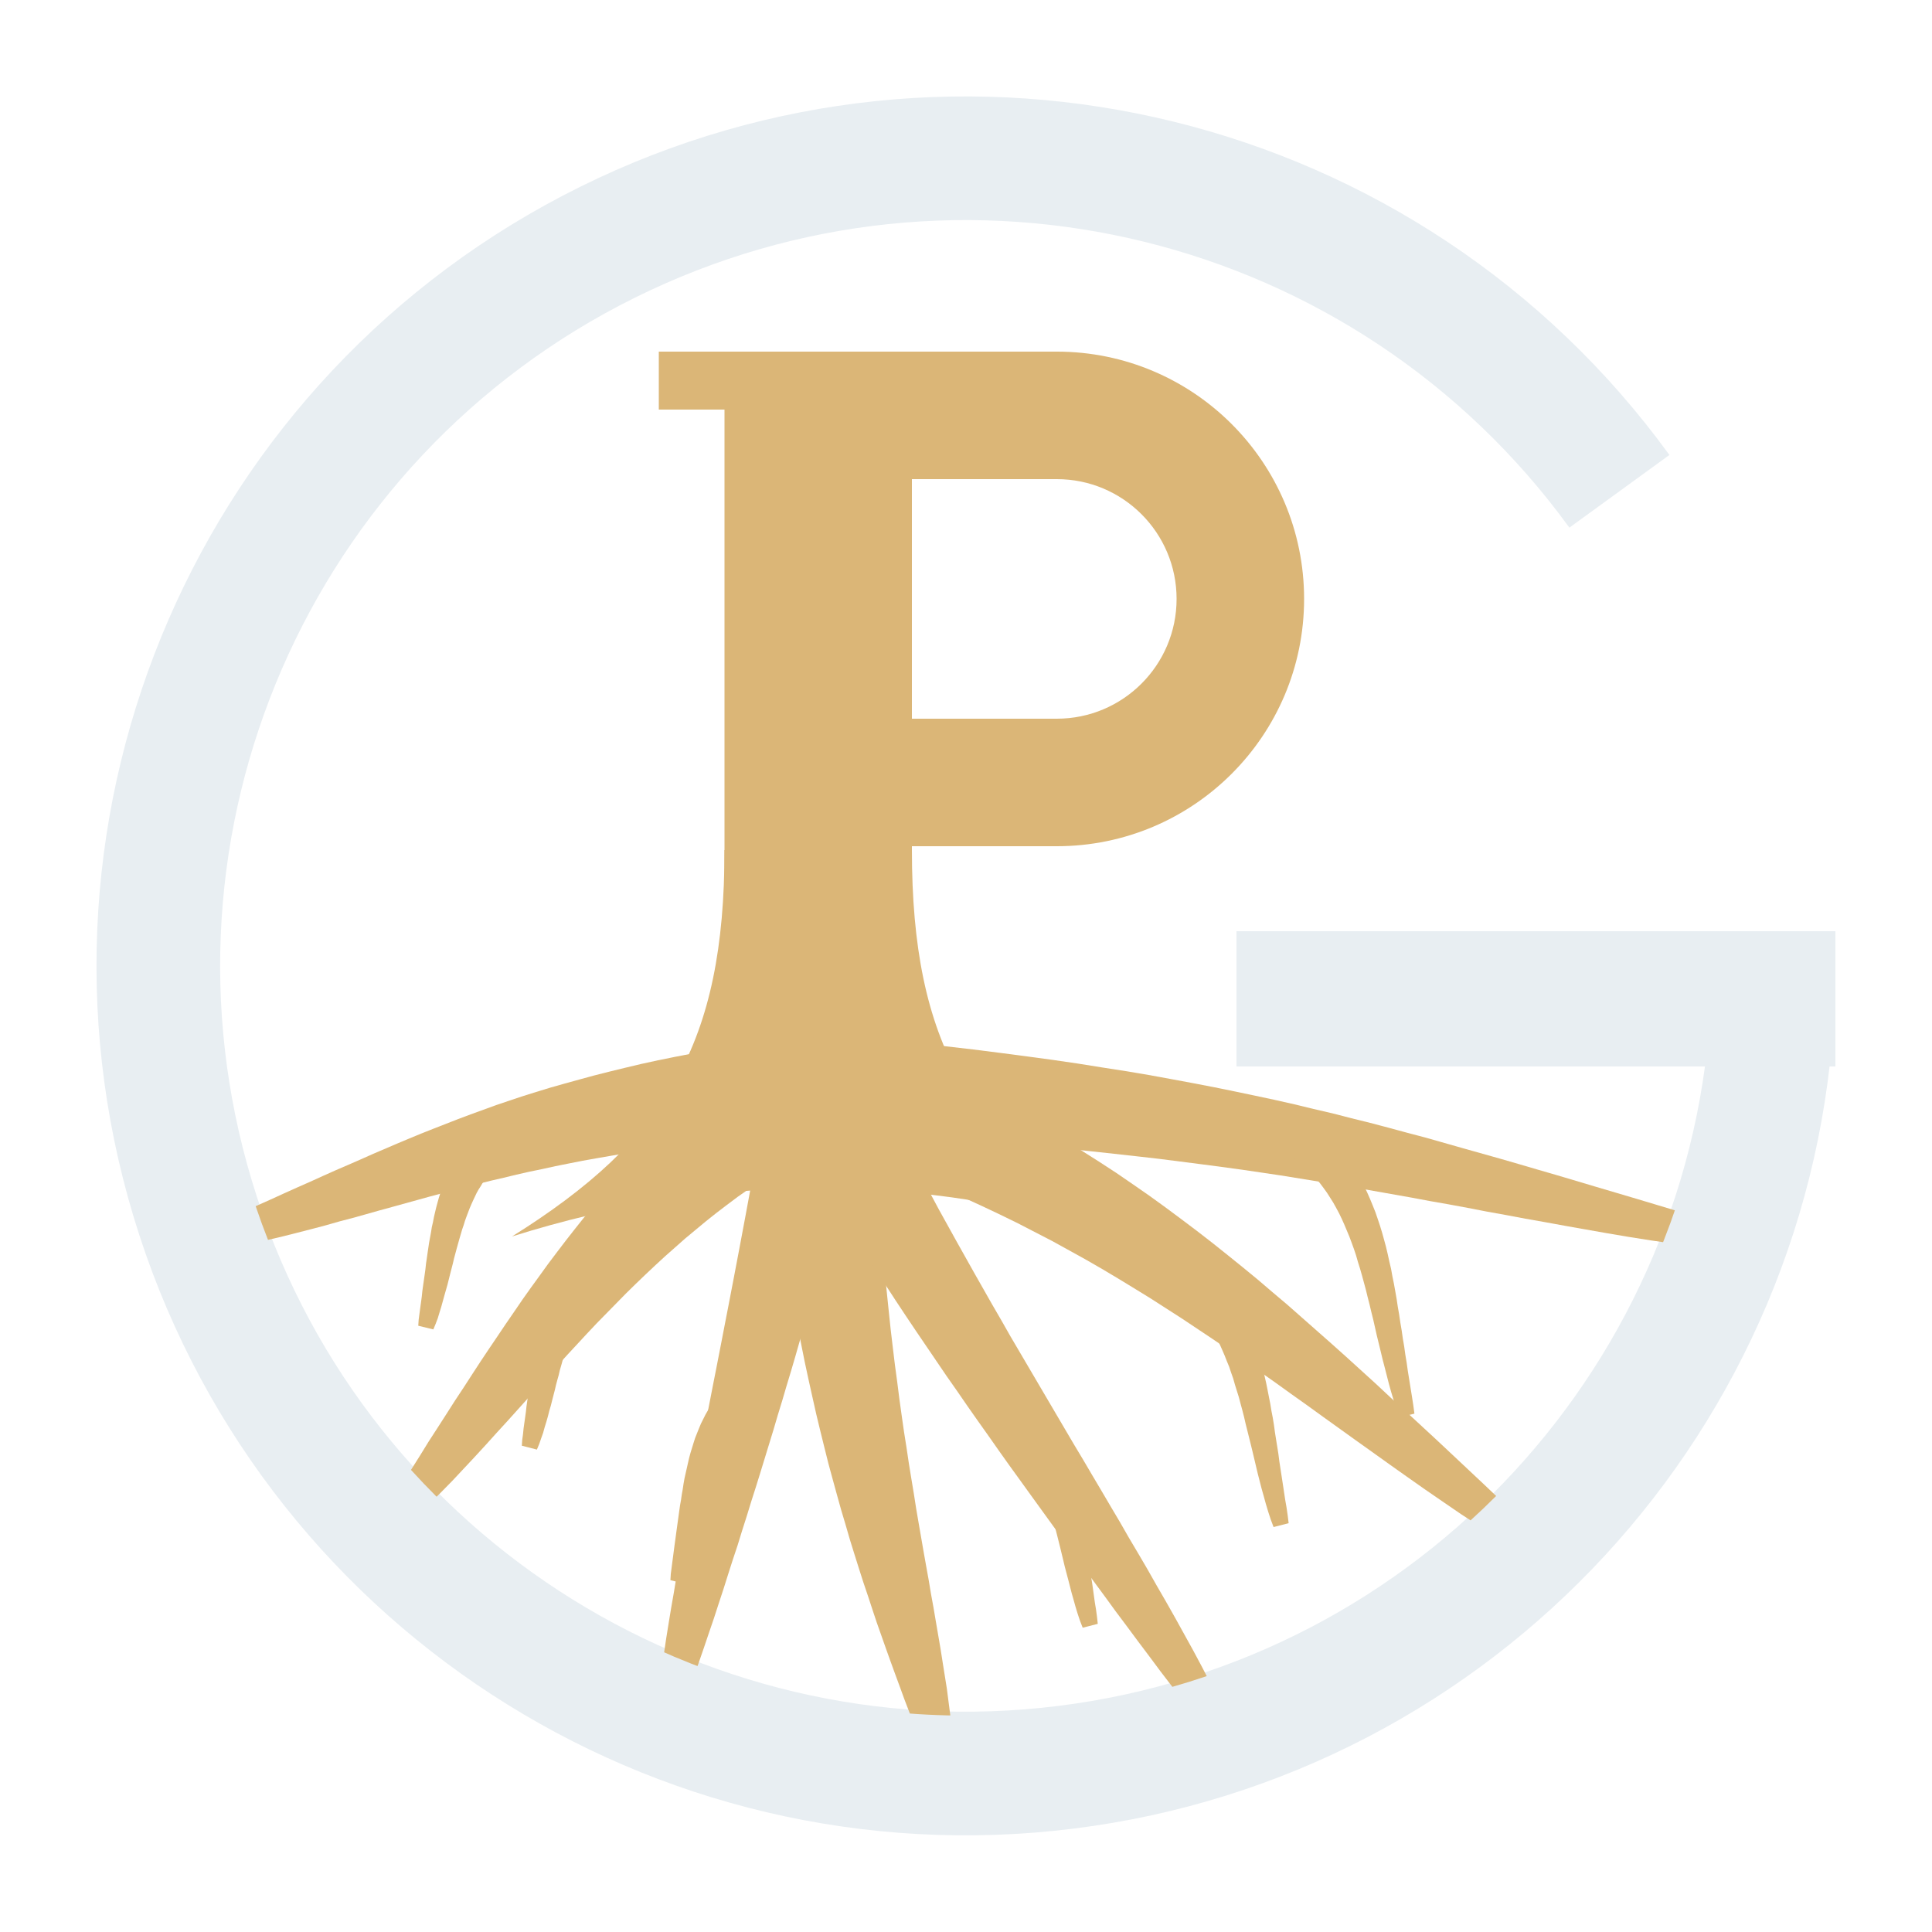
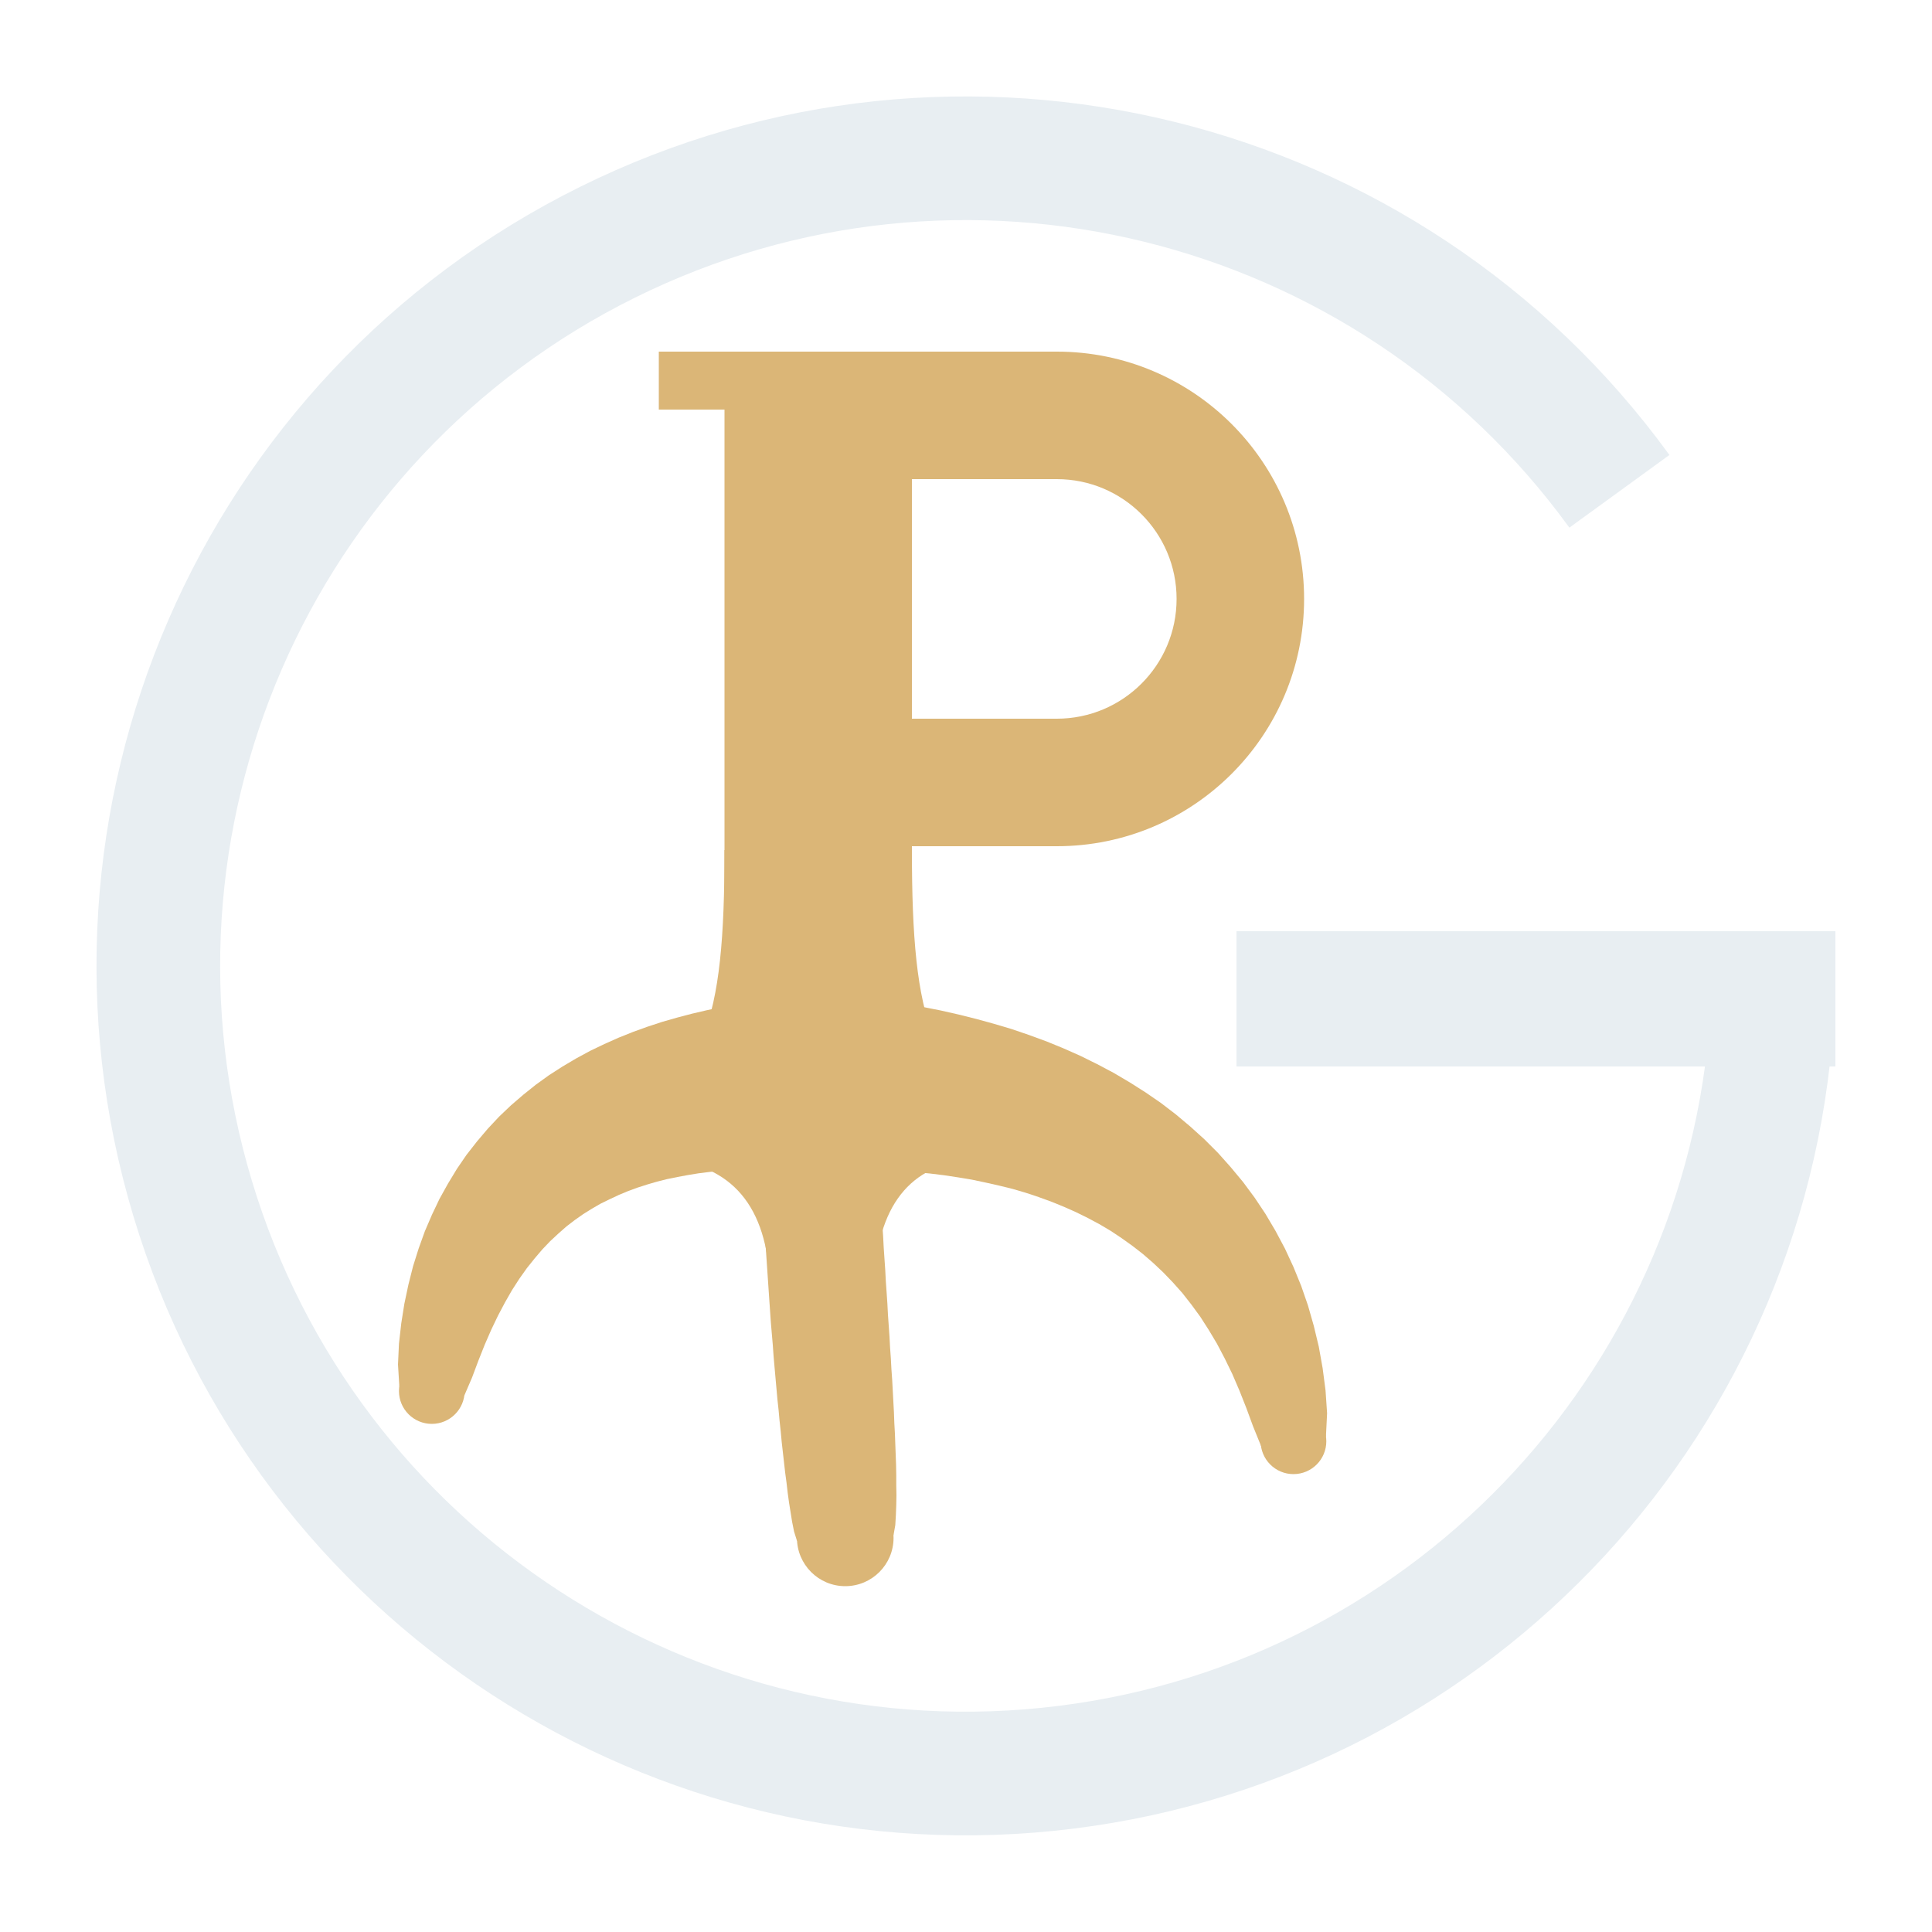
<svg xmlns="http://www.w3.org/2000/svg" viewBox="0 0 1000 1000">
  <defs>
    <clipPath id="ina">
      <circle cx="500" cy="500" r="388.0" />
    </clipPath>
  </defs>
  <g transform="translate(0,0) scale(1.0)">
    <path d="M838.2,254.3 A418,418 0 1 0 917.6,518.2" fill="none" stroke="#e8eef2" stroke-width="64" />
    <rect x="640" y="482" width="310.0" height="70" fill="#e8eef2" />
    <g fill="#dbb677">
      <path d="M341,182 H547 A128,128 0 0 1 547,438 H472 V530 H375 V212 H341 Z M472,248 H547 A62,62 0 0 1 547,372 H472 Z" fill-rule="evenodd" />
      <g clip-path="url(#ina)">
-         <path d="M375,440 C375,540 345,590 265,640 Q423.5,590 582,640 C502,590 472,540 472,440 Z" />
-         <path d="M420.8,535.1 L409.6,536.7 L398.7,538.3 L388.2,540.0 L378.1,541.7 L368.3,543.4 L358.8,545.2 L349.5,547.0 L340.6,548.8 L331.9,550.7 L323.5,552.7 L315.3,554.7 L307.4,556.7 L299.7,558.8 L292.1,560.9 L284.7,563.0 L277.5,565.2 L270.5,567.4 L263.6,569.7 L256.8,572.0 L250.2,574.4 L243.6,576.8 L237.2,579.2 L230.8,581.7 L224.4,584.2 L218.1,586.7 L211.8,589.3 L205.6,591.9 L199.3,594.6 L193.0,597.3 L186.7,600.1 L180.3,602.9 L173.8,605.7 L167.3,608.6 L160.7,611.6 L153.9,614.6 L147.0,617.7 L140.0,620.9 L132.8,624.1 L125.5,627.6 L118.1,631.5 L122.6,644.8 L130.9,643.5 L138.9,641.7 L146.6,639.9 L154.1,638.0 L161.5,636.1 L168.7,634.2 L175.7,632.2 L182.6,630.4 L189.4,628.5 L196.1,626.6 L202.7,624.8 L209.2,623.0 L215.7,621.2 L222.2,619.4 L228.6,617.7 L235.0,616.0 L241.4,614.4 L247.8,612.7 L254.2,611.1 L260.7,609.6 L267.3,608.0 L273.9,606.5 L280.7,605.1 L287.5,603.6 L294.5,602.2 L301.6,600.8 L308.9,599.5 L316.4,598.2 L324.1,596.9 L332.0,595.7 L340.1,594.4 L348.5,593.2 L357.1,592.1 L366.0,591.0 L375.2,589.9 L384.7,588.8 L394.6,587.8 L404.8,586.8 L415.3,585.8 L426.2,584.9Z" />
-         <path d="M249.2,584.2 L247.1,586.0 L245.1,588.0 L243.2,590.0 L241.4,592.0 L239.8,594.1 L238.2,596.3 L236.7,598.5 L235.3,600.7 L234.1,603.0 L232.9,605.3 L231.7,607.7 L230.7,610.0 L229.7,612.5 L228.8,614.9 L228.0,617.3 L227.2,619.8 L226.5,622.3 L225.8,624.9 L225.2,627.4 L224.6,630.0 L224.1,632.6 L223.5,635.2 L223.1,637.8 L222.6,640.5 L222.1,643.2 L221.7,645.9 L221.3,648.6 L220.9,651.4 L220.5,654.1 L220.2,656.9 L219.8,659.8 L219.4,662.6 L219.0,665.4 L218.6,668.3 L218.3,671.2 L217.9,674.2 L217.5,677.1 L217.1,680.1 L216.7,683.1 L216.5,686.2 L224.3,688.1 L225.5,685.2 L226.6,682.3 L227.5,679.3 L228.4,676.4 L229.2,673.5 L230.0,670.6 L230.8,667.8 L231.6,665.0 L232.3,662.2 L233.0,659.4 L233.7,656.7 L234.4,654.0 L235.0,651.4 L235.7,648.8 L236.4,646.2 L237.1,643.7 L237.8,641.2 L238.5,638.8 L239.2,636.4 L240.0,634.1 L240.7,631.8 L241.5,629.6 L242.3,627.5 L243.1,625.4 L244.0,623.3 L244.9,621.3 L245.8,619.4 L246.7,617.5 L247.7,615.7 L248.8,614.0 L249.8,612.3 L250.9,610.7 L252.1,609.2 L253.3,607.7 L254.6,606.2 L255.9,604.8 L257.2,603.5 L258.7,602.2 L260.1,601.0 L261.7,599.8Z" />
-         <path d="M409.1,534.8 L401.7,539.6 L394.5,544.4 L387.5,549.3 L380.7,554.3 L374.1,559.3 L367.7,564.4 L361.4,569.6 L355.3,574.8 L349.4,580.1 L343.6,585.4 L338.0,590.8 L332.6,596.3 L327.2,601.8 L322.0,607.4 L316.9,613.1 L311.9,618.8 L307.0,624.5 L302.2,630.3 L297.5,636.2 L292.8,642.2 L288.3,648.1 L283.7,654.2 L279.3,660.3 L274.8,666.5 L270.4,672.7 L266.1,679.0 L261.7,685.4 L257.4,691.8 L253.0,698.3 L248.6,704.9 L244.3,711.5 L239.9,718.3 L235.4,725.1 L231.0,732.0 L226.5,739.0 L221.9,746.1 L217.4,753.4 L212.8,760.7 L208.2,768.3 L203.9,776.3 L214.9,785.0 L221.7,779.0 L228.0,772.7 L234.1,766.5 L240.0,760.2 L245.8,754.0 L251.5,747.8 L257.0,741.7 L262.5,735.7 L267.9,729.7 L273.2,723.8 L278.4,718.0 L283.6,712.3 L288.7,706.7 L293.8,701.1 L298.9,695.6 L303.9,690.2 L308.9,684.9 L314.0,679.7 L319.0,674.6 L324.0,669.5 L329.0,664.6 L334.1,659.7 L339.2,654.9 L344.3,650.2 L349.5,645.6 L354.7,641.0 L360.0,636.6 L365.3,632.2 L370.7,627.9 L376.2,623.7 L381.8,619.5 L387.5,615.5 L393.3,611.4 L399.3,607.5 L405.3,603.6 L411.5,599.8 L417.9,596.1 L424.4,592.4 L431.1,588.7 L437.9,585.2Z" />
-         <path d="M302.2,648.0 L300.1,649.9 L298.1,651.8 L296.3,653.8 L294.5,655.8 L292.9,657.9 L291.3,660.0 L289.9,662.1 L288.5,664.4 L287.3,666.6 L286.1,668.9 L285.0,671.2 L284.0,673.5 L283.0,675.9 L282.1,678.3 L281.3,680.7 L280.6,683.1 L279.8,685.6 L279.2,688.1 L278.6,690.6 L278.0,693.1 L277.4,695.7 L276.9,698.3 L276.5,700.9 L276.0,703.5 L275.6,706.1 L275.2,708.8 L274.8,711.4 L274.4,714.2 L274.0,716.9 L273.6,719.6 L273.3,722.4 L272.9,725.2 L272.5,728.0 L272.2,730.8 L271.8,733.7 L271.4,736.5 L271.0,739.4 L270.7,742.4 L270.3,745.3 L270.1,748.3 L277.9,750.3 L279.1,747.4 L280.1,744.5 L281.1,741.7 L281.9,738.8 L282.8,735.9 L283.6,733.1 L284.3,730.3 L285.1,727.6 L285.8,724.8 L286.5,722.1 L287.2,719.4 L287.8,716.8 L288.5,714.2 L289.2,711.7 L289.8,709.1 L290.5,706.7 L291.2,704.2 L291.9,701.9 L292.6,699.5 L293.3,697.3 L294.1,695.0 L294.8,692.9 L295.6,690.7 L296.5,688.7 L297.3,686.7 L298.2,684.7 L299.1,682.8 L300.0,681.0 L301.0,679.3 L302.0,677.6 L303.0,675.9 L304.1,674.3 L305.3,672.8 L306.4,671.3 L307.7,669.9 L309.0,668.6 L310.3,667.3 L311.7,666.0 L313.1,664.8 L314.7,663.6Z" />
-         <path d="M399.0,555.0 L397.5,563.7 L396.1,572.3 L394.6,580.8 L393.1,589.2 L391.6,597.5 L390.1,605.8 L388.7,614.0 L387.2,622.1 L385.7,630.2 L384.2,638.2 L382.7,646.2 L381.2,654.1 L379.7,662.0 L378.2,669.8 L376.7,677.6 L375.2,685.3 L373.7,693.1 L372.2,700.8 L370.7,708.5 L369.2,716.1 L367.7,723.8 L366.2,731.5 L364.7,739.1 L363.3,746.8 L361.8,754.4 L360.3,762.1 L358.8,769.8 L357.3,777.4 L355.9,785.2 L354.4,792.9 L353.0,800.7 L351.6,808.5 L350.1,816.3 L348.8,824.2 L347.4,832.2 L346.1,840.1 L344.8,848.2 L343.6,856.3 L342.5,864.5 L341.9,872.9 L355.5,876.2 L358.8,868.5 L361.6,860.8 L364.3,853.0 L366.9,845.3 L369.5,837.7 L372.0,830.0 L374.5,822.4 L376.9,814.8 L379.3,807.3 L381.8,799.8 L384.1,792.3 L386.5,784.8 L388.8,777.3 L391.2,769.8 L393.5,762.4 L395.8,754.9 L398.1,747.4 L400.4,739.9 L402.6,732.4 L404.9,724.9 L407.1,717.4 L409.4,709.8 L411.6,702.3 L413.8,694.6 L416.0,687.0 L418.2,679.3 L420.4,671.5 L422.6,663.7 L424.7,655.9 L426.9,648.0 L429.0,640.0 L431.2,632.0 L433.3,623.9 L435.4,615.7 L437.6,607.5 L439.7,599.2 L441.8,590.7 L443.8,582.2 L445.9,573.7 L448.0,565.0Z" />
-         <path d="M380.8,712.7 L378.6,714.7 L376.6,716.6 L374.7,718.7 L372.8,720.8 L371.1,723.0 L369.5,725.2 L368.0,727.4 L366.6,729.7 L365.2,732.1 L364.0,734.5 L362.8,736.9 L361.8,739.3 L360.8,741.8 L359.8,744.3 L359.0,746.8 L358.2,749.4 L357.4,752.0 L356.7,754.6 L356.1,757.2 L355.5,759.9 L354.9,762.5 L354.3,765.2 L353.8,768.0 L353.4,770.7 L352.9,773.5 L352.5,776.3 L352.0,779.1 L351.6,781.9 L351.2,784.8 L350.8,787.7 L350.4,790.6 L350.0,793.5 L349.6,796.5 L349.2,799.4 L348.8,802.4 L348.4,805.5 L348.0,808.5 L347.6,811.6 L347.2,814.7 L347.0,817.9 L354.7,819.8 L356.0,816.8 L357.1,813.8 L358.0,810.7 L358.9,807.7 L359.8,804.7 L360.6,801.8 L361.4,798.8 L362.2,795.9 L362.9,793.0 L363.6,790.2 L364.4,787.4 L365.1,784.6 L365.8,781.9 L366.5,779.2 L367.2,776.5 L367.9,773.9 L368.6,771.4 L369.3,768.9 L370.0,766.4 L370.8,764.0 L371.6,761.6 L372.4,759.3 L373.2,757.1 L374.1,754.9 L375.0,752.8 L375.9,750.7 L376.8,748.8 L377.8,746.8 L378.8,745.0 L379.9,743.1 L381.0,741.4 L382.2,739.7 L383.4,738.1 L384.6,736.5 L385.9,735.0 L387.3,733.6 L388.7,732.2 L390.1,730.9 L391.7,729.6 L393.3,728.3Z" />
-         <path d="M395.6,561.9 L396.8,574.5 L398.1,586.9 L399.5,598.9 L400.9,610.7 L402.4,622.2 L404.0,633.4 L405.6,644.3 L407.3,655.0 L409.1,665.4 L410.8,675.6 L412.7,685.6 L414.6,695.3 L416.5,704.8 L418.5,714.1 L420.5,723.1 L422.5,732.0 L424.6,740.7 L426.7,749.2 L428.8,757.6 L431.0,765.7 L433.2,773.7 L435.4,781.6 L437.7,789.3 L439.9,796.9 L442.2,804.3 L444.5,811.6 L446.8,818.8 L449.2,825.9 L451.5,832.9 L453.8,839.8 L456.2,846.6 L458.6,853.4 L461.0,860.1 L463.4,866.7 L465.8,873.2 L468.2,879.8 L470.7,886.3 L473.3,892.7 L475.9,899.1 L479.1,905.4 L492.7,902.1 L492.6,895.0 L491.9,888.0 L491.0,881.1 L490.1,874.1 L489.0,867.2 L487.9,860.3 L486.8,853.3 L485.6,846.3 L484.4,839.3 L483.2,832.2 L481.9,825.1 L480.7,817.9 L479.4,810.7 L478.1,803.4 L476.8,795.9 L475.5,788.4 L474.2,780.8 L473.0,773.1 L471.7,765.3 L470.4,757.3 L469.2,749.2 L467.9,741.0 L466.7,732.6 L465.5,724.0 L464.4,715.3 L463.2,706.4 L462.1,697.3 L461.0,688.0 L460.0,678.5 L459.0,668.8 L458.0,658.9 L457.1,648.7 L456.2,638.3 L455.4,627.7 L454.6,616.8 L453.8,605.6 L453.2,594.2 L452.5,582.5 L451.9,570.4 L451.4,558.1Z" />
-         <path d="M401.4,571.7 L406.5,580.6 L411.6,589.5 L416.7,598.2 L421.9,606.8 L427.0,615.4 L432.2,623.8 L437.4,632.2 L442.6,640.5 L447.8,648.7 L453.0,656.9 L458.3,665.0 L463.5,673.0 L468.8,681.0 L474.1,688.9 L479.4,696.7 L484.7,704.5 L490.0,712.3 L495.4,720.0 L500.7,727.7 L506.1,735.4 L511.5,743.0 L516.9,750.7 L522.3,758.3 L527.8,765.9 L533.2,773.4 L538.7,781.0 L544.2,788.6 L549.7,796.2 L555.2,803.7 L560.8,811.3 L566.4,818.9 L572.0,826.5 L577.6,834.2 L583.3,841.8 L589.0,849.5 L594.8,857.2 L600.6,865.0 L606.5,872.7 L612.5,880.4 L618.9,888.0 L630.8,880.5 L626.6,871.4 L622.1,862.7 L617.5,854.1 L612.8,845.6 L608.1,837.1 L603.4,828.8 L598.6,820.5 L593.9,812.2 L589.1,804.0 L584.3,795.9 L579.6,787.7 L574.8,779.6 L570.1,771.6 L565.3,763.5 L560.6,755.5 L555.8,747.5 L551.1,739.5 L546.4,731.5 L541.7,723.5 L537.0,715.5 L532.3,707.5 L527.6,699.5 L522.9,691.5 L518.3,683.4 L513.6,675.3 L509.0,667.2 L504.4,659.1 L499.8,650.9 L495.2,642.7 L490.6,634.4 L486.0,626.1 L481.5,617.7 L477.0,609.3 L472.4,600.8 L467.9,592.3 L463.4,583.6 L458.9,574.9 L454.5,566.1 L450.0,557.3 L445.6,548.3Z" />
-         <path d="M515.3,733.3 L517.2,734.8 L519.1,736.4 L520.9,738.0 L522.6,739.7 L524.2,741.5 L525.8,743.3 L527.3,745.2 L528.7,747.2 L530.1,749.2 L531.4,751.4 L532.7,753.5 L533.9,755.8 L535.1,758.1 L536.2,760.5 L537.3,763.0 L538.3,765.5 L539.3,768.2 L540.3,770.8 L541.2,773.6 L542.1,776.4 L543.0,779.2 L543.8,782.2 L544.7,785.1 L545.5,788.2 L546.3,791.3 L547.1,794.4 L547.9,797.6 L548.7,800.8 L549.5,804.1 L550.3,807.4 L551.1,810.8 L552.0,814.2 L552.9,817.6 L553.8,821.1 L554.7,824.6 L555.7,828.1 L556.7,831.7 L557.8,835.3 L559.0,838.9 L560.4,842.5 L568.2,840.5 L567.8,836.8 L567.3,833.1 L566.7,829.5 L566.2,825.9 L565.7,822.3 L565.2,818.8 L564.6,815.3 L564.1,811.8 L563.6,808.4 L563.2,804.9 L562.7,801.5 L562.1,798.2 L561.6,794.8 L561.1,791.5 L560.6,788.2 L560.0,785.0 L559.4,781.7 L558.8,778.5 L558.1,775.4 L557.4,772.2 L556.7,769.1 L555.9,766.1 L555.1,763.0 L554.2,760.0 L553.2,757.0 L552.2,754.1 L551.1,751.2 L549.9,748.3 L548.7,745.5 L547.3,742.7 L545.9,739.9 L544.3,737.2 L542.7,734.6 L540.9,732.0 L539.0,729.4 L537.0,726.9 L534.9,724.5 L532.7,722.1 L530.3,719.9 L527.8,717.7Z" />
-         <path d="M413.7,587.3 L425.3,591.2 L436.7,595.1 L447.7,599.1 L458.4,603.1 L468.9,607.2 L479.1,611.4 L489.1,615.6 L498.8,619.9 L508.4,624.3 L517.7,628.7 L526.9,633.2 L535.8,637.8 L544.7,642.4 L553.4,647.2 L561.9,651.9 L570.4,656.8 L578.8,661.8 L587.0,666.8 L595.3,671.9 L603.4,677.1 L611.5,682.3 L619.6,687.7 L627.7,693.1 L635.8,698.6 L643.9,704.2 L652.0,709.9 L660.1,715.6 L668.3,721.5 L676.6,727.4 L684.9,733.4 L693.4,739.5 L701.9,745.6 L710.6,751.8 L719.4,758.1 L728.3,764.4 L737.4,770.8 L746.7,777.2 L756.2,783.7 L766.0,790.1 L776.3,796.1 L785.0,785.1 L776.7,776.5 L768.3,768.5 L760.0,760.7 L751.8,753.0 L743.7,745.4 L735.7,738.0 L727.8,730.7 L719.9,723.5 L712.2,716.3 L704.5,709.3 L696.8,702.3 L689.2,695.5 L681.5,688.7 L673.9,682.0 L666.3,675.3 L658.6,668.8 L651.0,662.3 L643.2,655.9 L635.4,649.6 L627.5,643.3 L619.5,637.1 L611.4,631.0 L603.2,624.9 L594.9,618.9 L586.4,613.0 L577.8,607.1 L568.9,601.3 L559.9,595.6 L550.8,590.0 L541.4,584.4 L531.7,578.9 L521.9,573.5 L511.8,568.1 L501.4,562.8 L490.8,557.6 L479.9,552.5 L468.7,547.4 L457.2,542.5 L445.4,537.5 L433.3,532.7Z" />
-         <path d="M609.2,668.0 L611.4,669.7 L613.5,671.5 L615.6,673.4 L617.5,675.3 L619.3,677.3 L621.1,679.4 L622.8,681.6 L624.4,683.8 L625.9,686.1 L627.4,688.5 L628.8,691.0 L630.2,693.5 L631.5,696.2 L632.7,698.9 L633.9,701.7 L635.0,704.5 L636.2,707.4 L637.2,710.4 L638.3,713.5 L639.2,716.7 L640.2,719.9 L641.2,723.1 L642.1,726.5 L643.0,729.8 L643.9,733.3 L644.7,736.8 L645.6,740.4 L646.5,744.0 L647.4,747.6 L648.3,751.3 L649.2,755.1 L650.1,758.9 L651.0,762.7 L652.0,766.6 L653.0,770.5 L654.1,774.4 L655.2,778.4 L656.4,782.4 L657.7,786.4 L659.2,790.4 L667.0,788.4 L666.5,784.3 L665.9,780.2 L665.2,776.2 L664.6,772.2 L664.0,768.2 L663.4,764.3 L662.8,760.4 L662.2,756.5 L661.7,752.6 L661.1,748.8 L660.5,745.1 L659.9,741.3 L659.4,737.6 L658.8,733.9 L658.1,730.3 L657.5,726.6 L656.8,723.1 L656.1,719.5 L655.4,716.0 L654.6,712.5 L653.8,709.1 L652.9,705.7 L651.9,702.3 L650.9,699.0 L649.9,695.7 L648.7,692.4 L647.5,689.2 L646.2,686.1 L644.8,682.9 L643.3,679.9 L641.7,676.8 L640.0,673.8 L638.1,670.9 L636.2,668.1 L634.1,665.3 L631.9,662.5 L629.6,659.9 L627.1,657.3 L624.5,654.8 L621.7,652.4Z" />
-         <path d="M421.7,584.9 L438.2,585.9 L454.2,586.9 L469.7,587.9 L484.6,588.9 L499.1,590.0 L513.0,591.1 L526.6,592.3 L539.7,593.4 L552.4,594.6 L564.7,595.9 L576.7,597.2 L588.4,598.5 L599.8,599.8 L610.8,601.2 L621.7,602.6 L632.3,604.0 L642.6,605.4 L652.8,606.9 L662.9,608.4 L672.8,610.0 L682.6,611.6 L692.3,613.2 L701.9,614.8 L711.5,616.5 L721.1,618.2 L730.7,619.9 L740.3,621.7 L750.0,623.4 L759.7,625.2 L769.5,627.1 L779.5,628.9 L789.6,630.8 L799.8,632.6 L810.2,634.5 L820.9,636.4 L831.7,638.3 L842.9,640.2 L854.3,642.0 L866.0,643.7 L878.1,645.0 L881.2,631.3 L869.7,627.3 L858.4,623.9 L847.4,620.6 L836.6,617.4 L826.1,614.3 L815.7,611.2 L805.6,608.2 L795.6,605.3 L785.7,602.4 L776.0,599.6 L766.4,596.9 L756.8,594.2 L747.3,591.5 L737.8,588.8 L728.3,586.3 L718.7,583.7 L709.2,581.2 L699.5,578.8 L689.8,576.3 L679.9,574.0 L670.0,571.6 L659.8,569.3 L649.5,567.1 L639.0,564.9 L628.2,562.7 L617.3,560.6 L606.0,558.5 L594.5,556.4 L582.6,554.4 L570.4,552.5 L557.9,550.5 L544.9,548.6 L531.6,546.8 L517.9,545.0 L503.7,543.2 L489.0,541.5 L473.9,539.8 L458.2,538.2 L442.1,536.6 L425.3,535.1Z" />
-         <path d="M670.1,599.8 L672.6,601.7 L674.9,603.7 L677.1,605.8 L679.2,607.9 L681.2,610.1 L683.2,612.4 L685.0,614.8 L686.8,617.3 L688.4,619.8 L690.1,622.5 L691.6,625.2 L693.1,628.0 L694.5,630.9 L695.8,633.8 L697.1,636.9 L698.4,640.0 L699.6,643.2 L700.8,646.5 L701.9,649.8 L702.9,653.3 L704.0,656.8 L705.0,660.3 L706.0,664.0 L707.0,667.7 L707.9,671.4 L708.9,675.3 L709.8,679.1 L710.8,683.1 L711.7,687.1 L712.6,691.1 L713.6,695.2 L714.6,699.3 L715.6,703.5 L716.7,707.7 L717.8,712.0 L718.9,716.3 L720.1,720.6 L721.4,724.9 L722.7,729.3 L724.3,733.6 L732.1,731.7 L731.5,727.2 L730.8,722.7 L730.1,718.4 L729.4,714.0 L728.7,709.7 L728.1,705.4 L727.4,701.2 L726.8,696.9 L726.1,692.8 L725.5,688.6 L724.8,684.5 L724.2,680.4 L723.5,676.4 L722.9,672.4 L722.2,668.4 L721.5,664.5 L720.7,660.6 L720.0,656.7 L719.1,652.9 L718.3,649.2 L717.4,645.4 L716.4,641.7 L715.4,638.1 L714.3,634.5 L713.1,630.9 L711.9,627.4 L710.5,623.9 L709.1,620.5 L707.6,617.1 L706.0,613.8 L704.2,610.5 L702.4,607.3 L700.4,604.2 L698.3,601.1 L696.0,598.1 L693.6,595.1 L691.1,592.3 L688.4,589.5 L685.6,586.8 L682.6,584.2Z" />
+         <path d="M375,440 C375,530 365,560 315,585 L532,585 C482,560 472,530 472,440 Z" />
+         <path d="M433.5,514.0 L426.2,514.5 L418.8,515.1 L411.4,515.8 L403.9,516.6 L396.3,517.5 L388.7,518.6 L381.1,519.8 L373.4,521.3 L365.8,522.9 L358.1,524.7 L350.5,526.7 L342.8,528.9 L335.2,531.4 L327.7,534.1 L320.2,537.1 L312.8,540.4 L305.5,543.9 L298.3,547.8 L291.2,552.0 L284.2,556.5 L277.4,561.4 L270.9,566.6 L264.5,572.1 L258.3,578.0 L252.5,584.2 L246.9,590.8 L241.5,597.7 L236.5,605.0 L231.9,612.6 L227.5,620.5 L223.6,628.7 L219.9,637.3 L216.7,646.2 L213.8,655.4 L211.4,664.9 L209.3,674.8 L207.7,684.9 L206.5,695.5 L206.0,706.3 L206.7,717.6 L240.3,722.4 L244.3,713.1 L247.6,704.3 L250.9,696.0 L254.3,688.2 L257.8,680.9 L261.4,674.1 L265.0,667.8 L268.8,661.9 L272.7,656.4 L276.7,651.4 L280.7,646.7 L284.8,642.4 L289.0,638.5 L293.2,634.8 L297.5,631.5 L301.9,628.4 L306.4,625.6 L310.9,623.0 L315.6,620.7 L320.3,618.5 L325.1,616.5 L330.0,614.7 L335.0,613.1 L340.1,611.6 L345.3,610.3 L350.7,609.2 L356.1,608.2 L361.6,607.3 L367.2,606.6 L372.9,606.0 L378.7,605.5 L384.6,605.1 L390.5,604.9 L396.6,604.8 L402.6,604.8 L408.7,604.8 L414.9,605.0 L421.1,605.3 L427.3,605.6 L433.5,606.0Z" />
+         <path d="M206.5,720.0 a17.0,17.0 0 1 0 34.0,0 a17.0,17.0 0 1 0 -34.0,0Z" />
+         <path d="M413.5,606.0 L421.0,605.6 L428.6,605.4 L436.2,605.2 L443.7,605.2 L451.3,605.4 L458.9,605.6 L466.4,606.1 L473.8,606.7 L481.3,607.4 L488.6,608.3 L495.9,609.4 L503.1,610.6 L510.2,612.1 L517.3,613.7 L524.2,615.4 L531.0,617.4 L537.6,619.6 L544.2,622.0 L550.6,624.6 L556.9,627.4 L563.0,630.4 L569.0,633.6 L574.9,637.1 L580.6,640.9 L586.2,644.9 L591.6,649.1 L596.9,653.7 L602.1,658.6 L607.1,663.8 L612.0,669.3 L616.7,675.3 L621.3,681.6 L625.6,688.3 L629.9,695.5 L633.9,703.1 L637.8,711.1 L641.5,719.7 L645.1,728.8 L648.6,738.3 L652.7,748.4 L686.3,743.6 L686.9,731.5 L686.1,719.7 L684.6,708.2 L682.6,697.0 L680.0,686.2 L677.0,675.7 L673.5,665.6 L669.5,655.8 L665.1,646.3 L660.2,637.1 L655.0,628.3 L649.4,619.9 L643.4,611.8 L637.0,604.1 L630.4,596.7 L623.4,589.7 L616.1,583.1 L608.6,576.8 L600.9,570.9 L592.9,565.4 L584.7,560.2 L576.4,555.3 L567.9,550.8 L559.2,546.5 L550.4,542.6 L541.6,539.0 L532.6,535.7 L523.5,532.6 L514.4,529.9 L505.3,527.4 L496.1,525.1 L486.8,523.0 L477.6,521.2 L468.4,519.6 L459.1,518.2 L449.9,517.0 L440.7,516.0 L431.6,515.2 L422.5,514.5 L413.5,514.0Z" />
+         <path d="M652.5,746.0 a17.0,17.0 0 1 0 34.0,0 a17.0,17.0 0 1 0 -34.0,0Z" />
+         <path d="M393.5,570.8 L393.6,576.9 L393.7,583.0 L393.9,589.1 L394.1,595.2 L394.3,601.2 L394.5,607.3 L394.7,613.4 L395.0,619.4 L395.3,625.4 L395.6,631.5 L395.9,637.5 L396.2,643.4 L396.6,649.4 L397.0,655.3 L397.4,661.2 L397.8,667.1 L398.2,673.0 L398.6,678.8 L399.0,684.6 L399.5,690.4 L400.0,696.2 L400.4,701.9 L400.9,707.6 L401.4,713.2 L401.9,718.8 L402.4,724.4 L403.0,729.9 L403.5,735.4 L404.1,740.9 L404.6,746.3 L405.2,751.6 L405.8,756.9 L406.4,762.2 L407.1,767.4 L407.7,772.6 L408.4,777.7 L409.2,782.7 L410.0,787.7 L411.0,792.7 L412.5,797.5 L462.5,794.5 L463.4,789.4 L463.7,784.3 L463.9,779.1 L464.0,773.9 L463.9,768.7 L463.9,763.4 L463.8,758.1 L463.6,752.7 L463.4,747.3 L463.2,741.9 L462.9,736.5 L462.7,731.0 L462.4,725.5 L462.1,719.9 L461.8,714.3 L461.4,708.7 L461.1,703.1 L460.7,697.5 L460.4,691.8 L460.0,686.1 L459.6,680.4 L459.3,674.6 L458.9,668.8 L458.5,663.1 L458.2,657.3 L457.8,651.5 L457.4,645.6 L457.1,639.8 L456.7,634.0 L456.4,628.1 L456.0,622.2 L455.7,616.4 L455.4,610.5 L455.0,604.6 L454.8,598.7 L454.5,592.8 L454.2,586.9 L453.9,581.0 L453.7,575.1 L453.5,569.2Z" />
+         <path d="M412.5,796.0 a25.0,25.0 0 1 0 50.0,0 a25.0,25.0 0 1 0 -50.0,0Z" />
+         <path d="M343.5,600 Q396.5,604 398.5,665 L423.5,665 L423.5,580 Z" />
+         <path d="M503.5,600 Q454.5,604 452.5,665 L423.5,665 L423.5,580 Z" />
      </g>
    </g>
  </g>
</svg>
